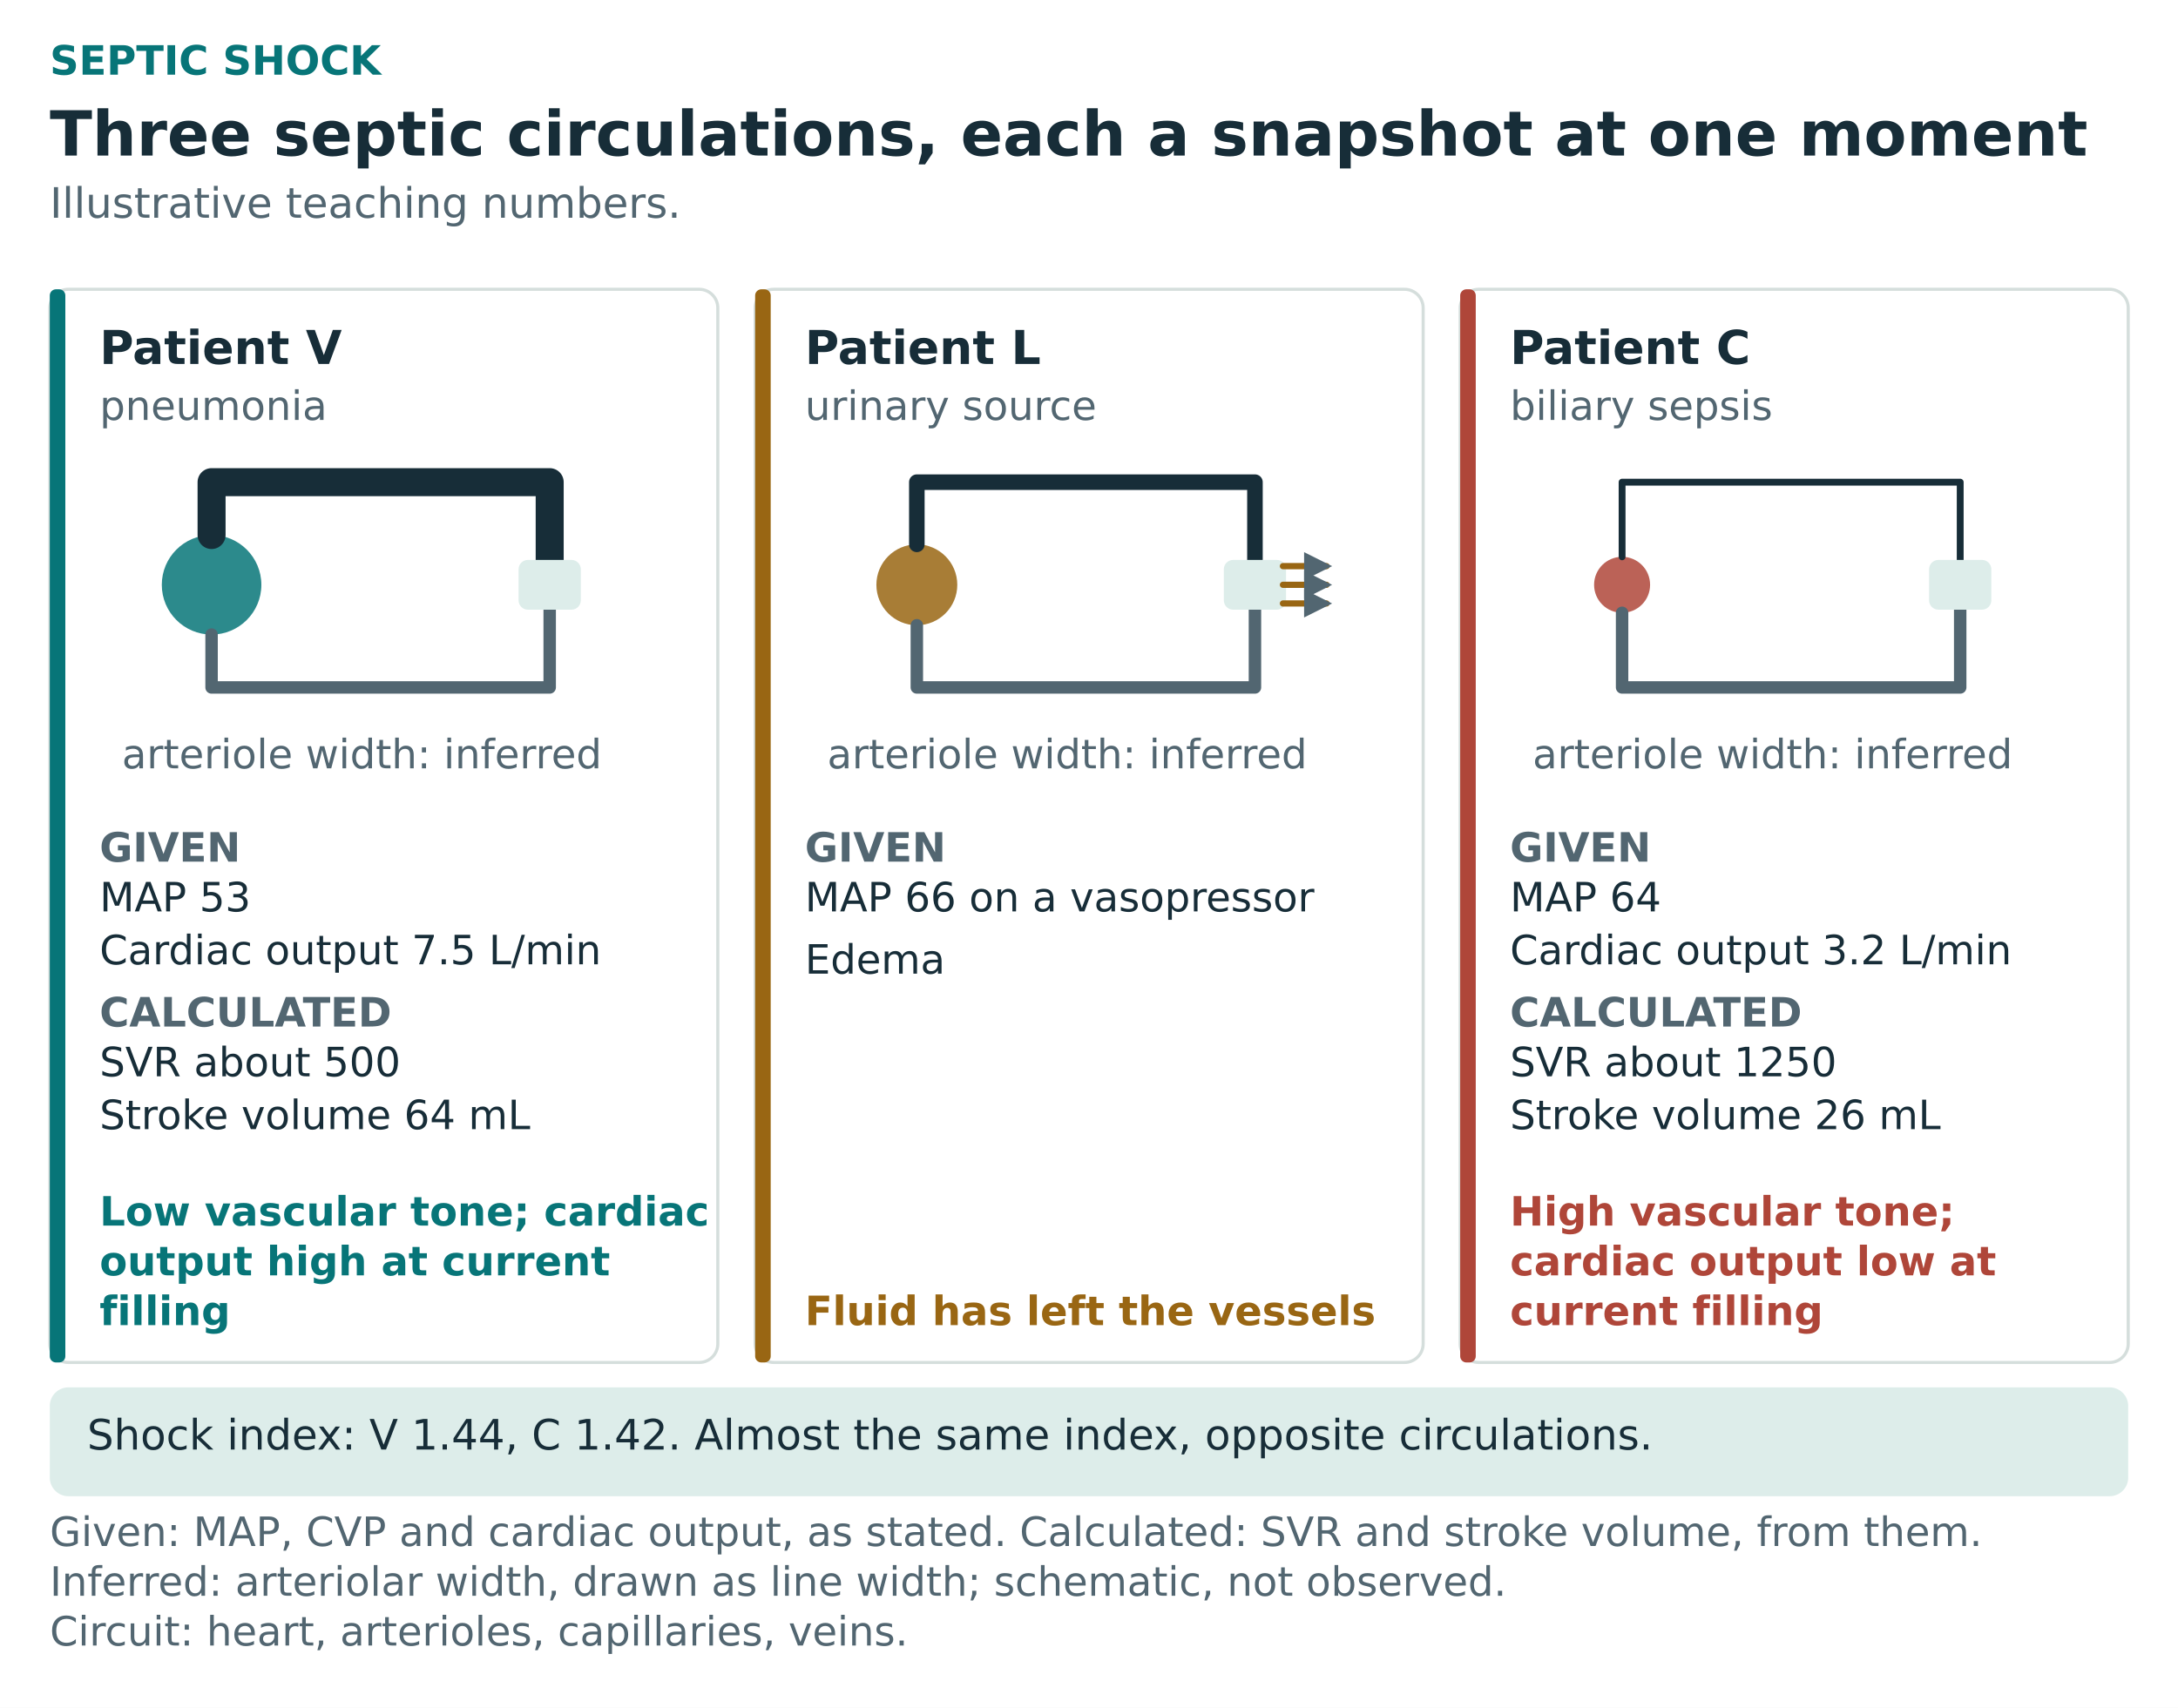
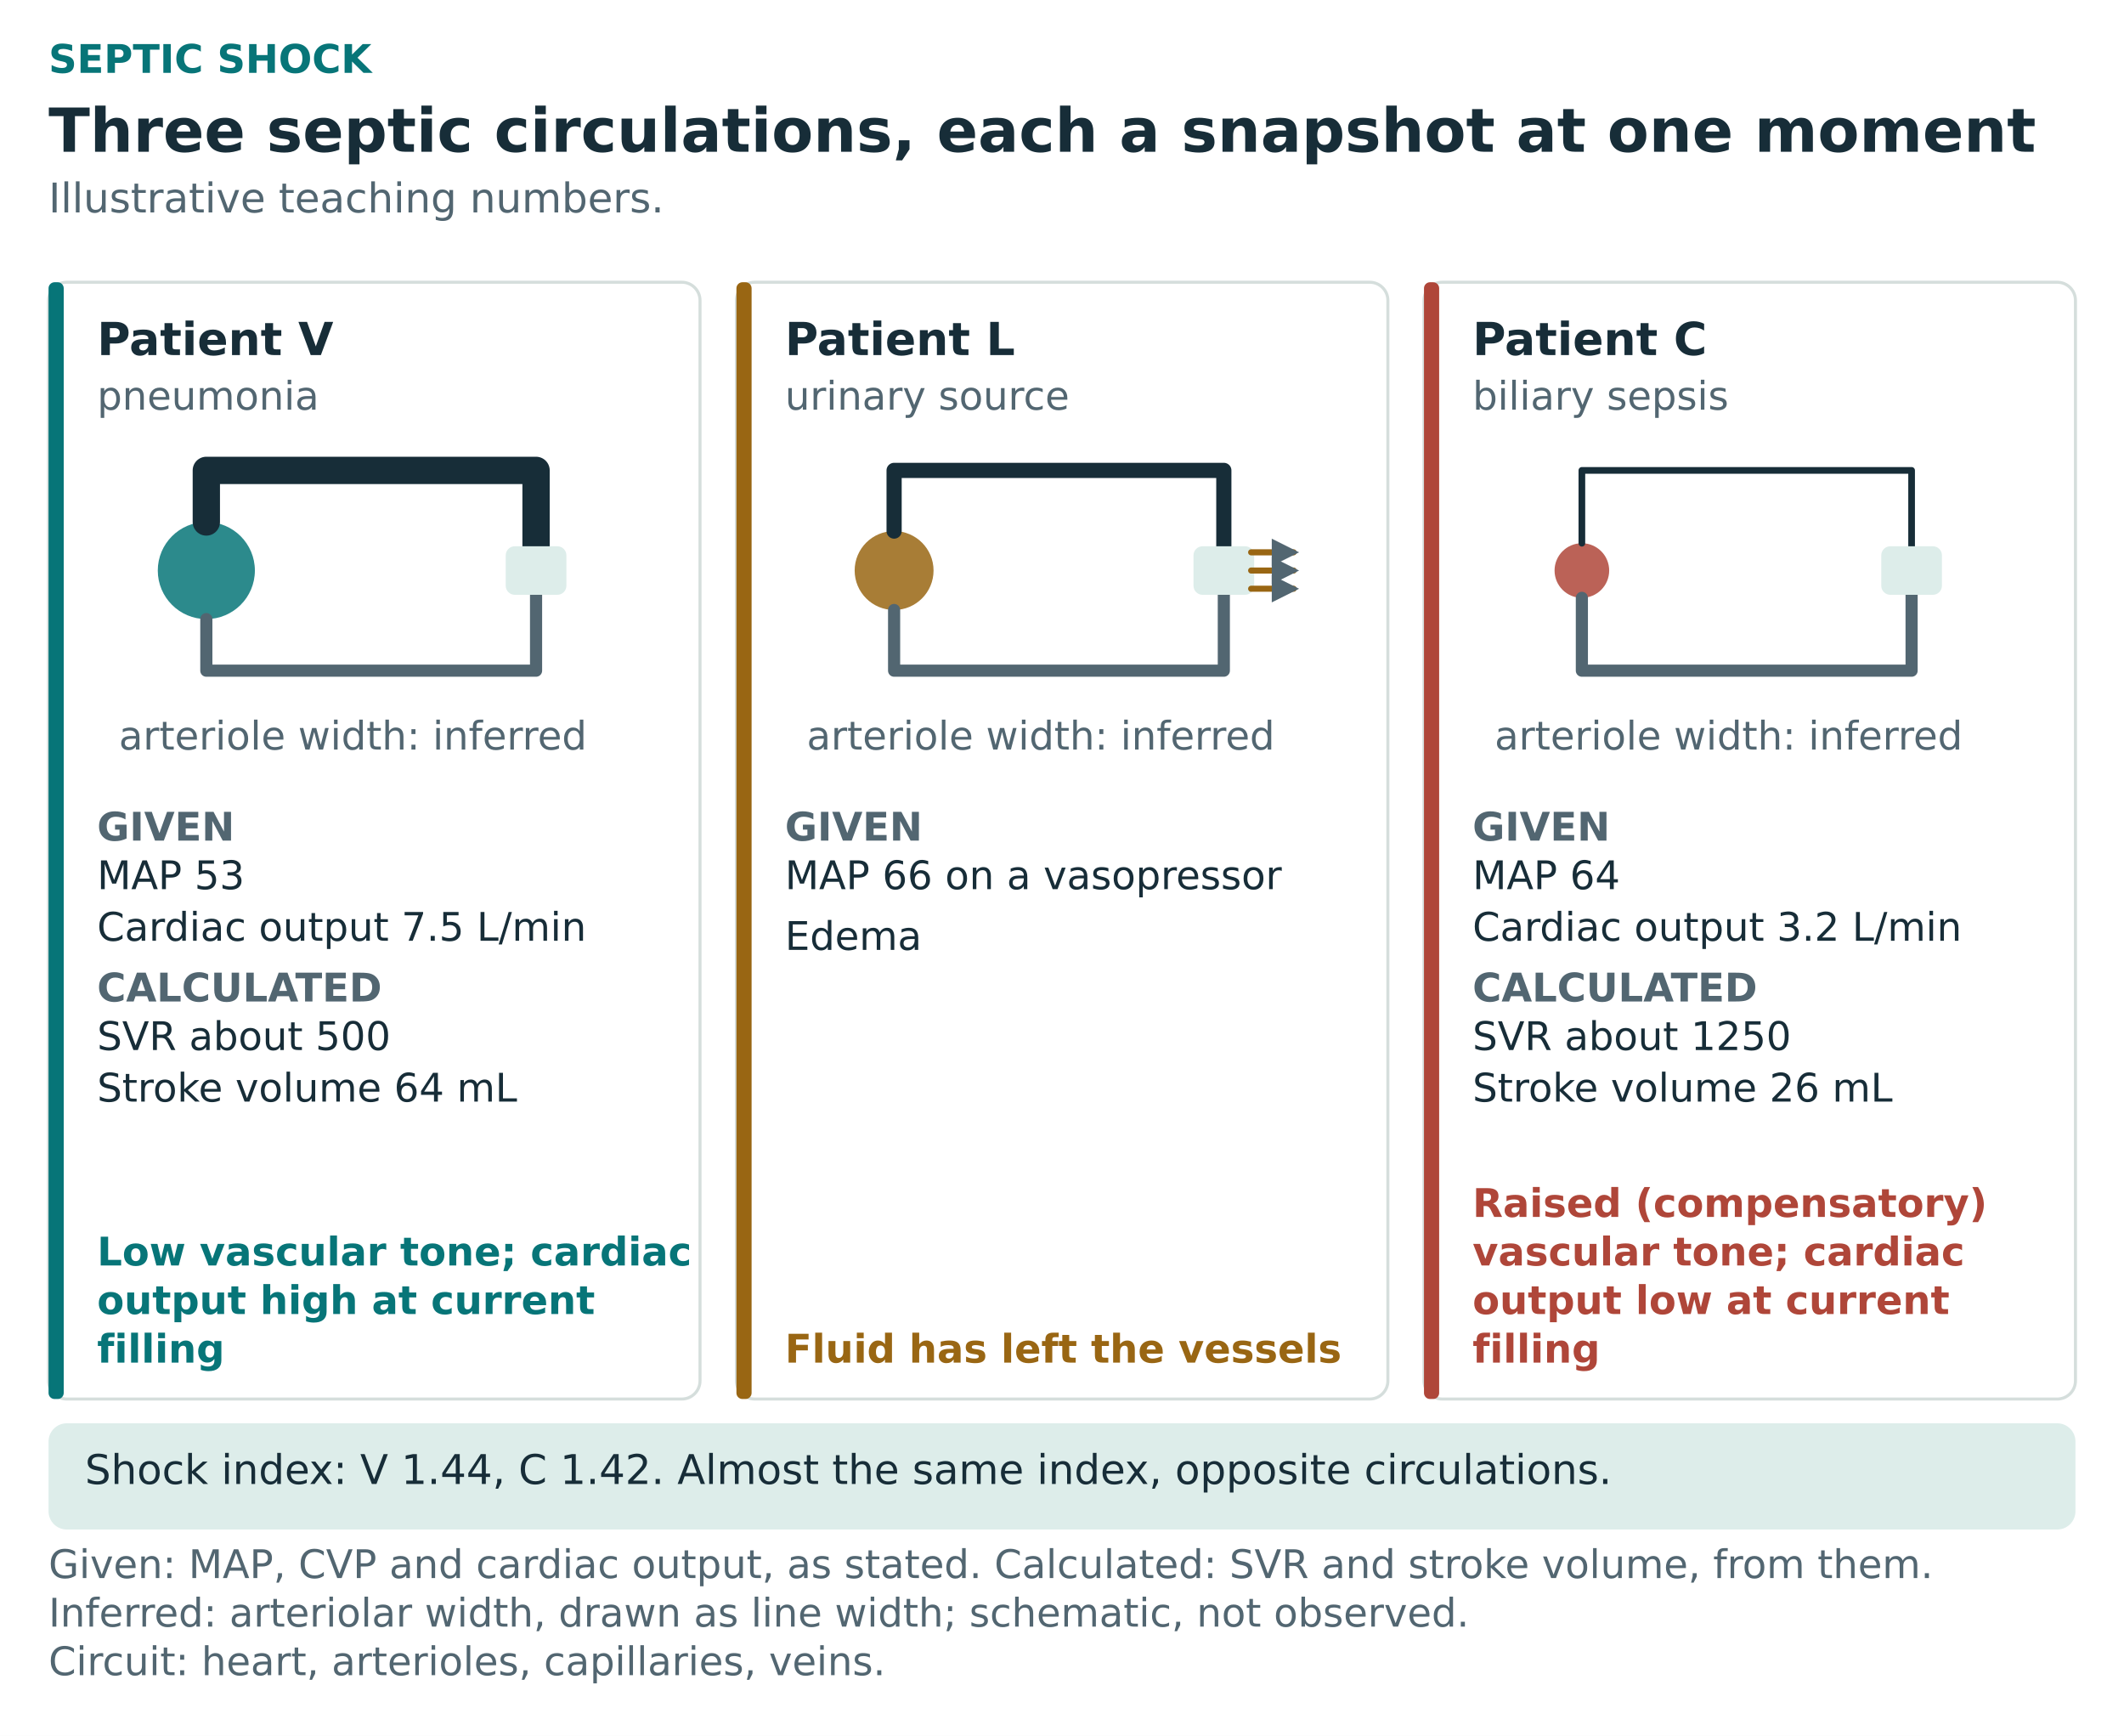
- <svg xmlns="http://www.w3.org/2000/svg" class="diagram-print" viewBox="0 0 700 549" role="img" aria-labelledby="fig-r3-01-three-septic-circulations-print-title" aria-describedby="fig-r3-01-three-septic-circulations-print-desc">
+ <svg xmlns="http://www.w3.org/2000/svg" class="diagram-print" viewBox="0 0 700 572" role="img" aria-labelledby="fig-r3-01-three-septic-circulations-print-title" aria-describedby="fig-r3-01-three-septic-circulations-print-desc">
  <style>text{font-family:'DejaVu Sans',system-ui,sans-serif}.fig-r3-01-three-septic-circulations-print-t-ink{fill:#172d38}.fig-r3-01-three-septic-circulations-print-t-muted{fill:#526671}.fig-r3-01-three-septic-circulations-print-t-teal{fill:#077578}.fig-r3-01-three-septic-circulations-print-t-red{fill:#af4639}.fig-r3-01-three-septic-circulations-print-t-gold{fill:#996613}.fig-r3-01-three-septic-circulations-print-bg{fill:#ffffff}.fig-r3-01-three-septic-circulations-print-pn{fill:#ffffff;stroke:#d5dedc}.fig-r3-01-three-septic-circulations-print-s-teal{stroke:#077578;fill:none}.fig-r3-01-three-septic-circulations-print-f-teal{fill:#077578}.fig-r3-01-three-septic-circulations-print-s-red{stroke:#af4639;fill:none}.fig-r3-01-three-septic-circulations-print-f-red{fill:#af4639}.fig-r3-01-three-septic-circulations-print-s-gold{stroke:#996613;fill:none}.fig-r3-01-three-septic-circulations-print-f-gold{fill:#996613}.fig-r3-01-three-septic-circulations-print-s-muted{stroke:#526671;fill:none}.fig-r3-01-three-septic-circulations-print-f-muted{fill:#526671}.fig-r3-01-three-septic-circulations-print-s-rule{stroke:#d5dedc;fill:none}.fig-r3-01-three-septic-circulations-print-f-rule{fill:#d5dedc}.fig-r3-01-three-septic-circulations-print-s-ink{stroke:#172d38;fill:none}.fig-r3-01-three-septic-circulations-print-f-ink{fill:#172d38}.fig-r3-01-three-septic-circulations-print-f-tt{fill:#ddedea}.fig-r3-01-three-septic-circulations-print-f-rt{fill:#f5e4df}</style>
  <defs>
    <marker id="fig-r3-01-three-septic-circulations-print-ah" viewBox="0 0 10 10" refX="8" refY="5" markerWidth="4.5" markerHeight="4.5" orient="auto-start-reverse">
      <path class="fig-r3-01-three-septic-circulations-print-f-muted" d="M0,0 L10,5 L0,10 z" />
    </marker>
  </defs>
-   <rect class="fig-r3-01-three-septic-circulations-print-bg" width="700" height="549" />
+   <rect class="fig-r3-01-three-septic-circulations-print-bg" width="700" height="572" />
  <text class="fig-r3-01-three-septic-circulations-print-t-teal" x="16.0" y="24.0" font-size="13" font-weight="600" text-anchor="start">SEPTIC SHOCK</text>
  <text class="fig-r3-01-three-septic-circulations-print-t-ink" x="16.0" y="50.0" font-size="20" font-weight="600" text-anchor="start">Three septic circulations, each a snapshot at one moment</text>
  <text class="fig-r3-01-three-septic-circulations-print-t-muted" x="16.0" y="70.0" font-size="13.5" text-anchor="start">Illustrative teaching numbers.</text>
-   <rect class="fig-r3-01-three-septic-circulations-print-pn" x="16.0" y="93.0" width="214.7" height="345.0" rx="6" />
-   <rect class="fig-r3-01-three-septic-circulations-print-f-teal" x="16.0" y="93.0" width="5" height="345.0" rx="2" />
+   <rect class="fig-r3-01-three-septic-circulations-print-pn" x="16.0" y="93.0" width="214.7" height="368.0" rx="6" />
+   <rect class="fig-r3-01-three-septic-circulations-print-f-teal" x="16.0" y="93.0" width="5" height="368.0" rx="2" />
  <text class="fig-r3-01-three-septic-circulations-print-t-ink" x="32.0" y="117.0" font-size="15" font-weight="600" text-anchor="start">Patient V</text>
  <text class="fig-r3-01-three-septic-circulations-print-t-muted" x="32.0" y="135.0" font-size="13" text-anchor="start">pneumonia</text>
  <circle class="fig-r3-01-three-septic-circulations-print-f-teal" cx="68.0" cy="188.0" r="16" opacity="0.85" />
  <path class="fig-r3-01-three-septic-circulations-print-s-ink" d="M68.0,172.0 V155 H176.667 V180.0" stroke-width="9" stroke-linecap="round" stroke-linejoin="round" />
  <path class="fig-r3-01-three-septic-circulations-print-s-muted" d="M176.667,196.0 V221 H68.0 V204.0" stroke-width="4" stroke-linecap="round" stroke-linejoin="round" />
  <rect class="fig-r3-01-three-septic-circulations-print-f-tt" x="166.667" y="180.0" width="20" height="16" rx="3" />
  <text class="fig-r3-01-three-septic-circulations-print-t-muted" x="116.3" y="247.0" font-size="13" text-anchor="middle">arteriole width: inferred</text>
  <text class="fig-r3-01-three-septic-circulations-print-t-muted" x="32.0" y="277.0" font-size="13" font-weight="600" text-anchor="start">GIVEN</text>
  <text class="fig-r3-01-three-septic-circulations-print-t-ink" x="32.0" y="293.0" font-size="13" text-anchor="start">MAP 53</text>
  <text class="fig-r3-01-three-septic-circulations-print-t-ink" x="32.0" y="310.0" font-size="13" text-anchor="start">Cardiac output 7.5 L/min</text>
  <text class="fig-r3-01-three-septic-circulations-print-t-muted" x="32.0" y="330.0" font-size="13" font-weight="600" text-anchor="start">CALCULATED</text>
  <text class="fig-r3-01-three-septic-circulations-print-t-ink" x="32.0" y="346.0" font-size="13" text-anchor="start">SVR about 500</text>
  <text class="fig-r3-01-three-septic-circulations-print-t-ink" x="32.0" y="363.0" font-size="13" text-anchor="start">Stroke volume 64 mL</text>
-   <text class="fig-r3-01-three-septic-circulations-print-t-teal" x="32.0" y="394.0" font-size="13" font-weight="600" text-anchor="start">Low vascular tone; cardiac</text>
-   <text class="fig-r3-01-three-septic-circulations-print-t-teal" x="32.0" y="410.0" font-size="13" font-weight="600" text-anchor="start">output high at current</text>
-   <text class="fig-r3-01-three-septic-circulations-print-t-teal" x="32.0" y="426.0" font-size="13" font-weight="600" text-anchor="start">filling</text>
-   <rect class="fig-r3-01-three-septic-circulations-print-pn" x="242.7" y="93.0" width="214.7" height="345.0" rx="6" />
-   <rect class="fig-r3-01-three-septic-circulations-print-f-gold" x="242.7" y="93.0" width="5" height="345.0" rx="2" />
+   <text class="fig-r3-01-three-septic-circulations-print-t-teal" x="32.0" y="417.0" font-size="13" font-weight="600" text-anchor="start">Low vascular tone; cardiac</text>
+   <text class="fig-r3-01-three-septic-circulations-print-t-teal" x="32.0" y="433.0" font-size="13" font-weight="600" text-anchor="start">output high at current</text>
+   <text class="fig-r3-01-three-septic-circulations-print-t-teal" x="32.0" y="449.0" font-size="13" font-weight="600" text-anchor="start">filling</text>
+   <rect class="fig-r3-01-three-septic-circulations-print-pn" x="242.7" y="93.0" width="214.7" height="368.0" rx="6" />
+   <rect class="fig-r3-01-three-septic-circulations-print-f-gold" x="242.7" y="93.0" width="5" height="368.0" rx="2" />
  <text class="fig-r3-01-three-septic-circulations-print-t-ink" x="258.7" y="117.0" font-size="15" font-weight="600" text-anchor="start">Patient L</text>
  <text class="fig-r3-01-three-septic-circulations-print-t-muted" x="258.7" y="135.0" font-size="13" text-anchor="start">urinary source</text>
  <circle class="fig-r3-01-three-septic-circulations-print-f-gold" cx="294.667" cy="188.0" r="13" opacity="0.85" />
  <path class="fig-r3-01-three-septic-circulations-print-s-ink" d="M294.667,175.0 V155 H403.333 V180.0" stroke-width="5" stroke-linecap="round" stroke-linejoin="round" />
  <path class="fig-r3-01-three-septic-circulations-print-s-muted" d="M403.333,196.0 V221 H294.667 V201.0" stroke-width="4" stroke-linecap="round" stroke-linejoin="round" />
  <rect class="fig-r3-01-three-septic-circulations-print-f-tt" x="393.333" y="180.0" width="20" height="16" rx="3" />
  <path class="fig-r3-01-three-septic-circulations-print-s-gold" d="M412.333,182.0 h14" stroke-width="2" stroke-linecap="round" marker-end="url(#fig-r3-01-three-septic-circulations-print-ah)" />
  <path class="fig-r3-01-three-septic-circulations-print-s-gold" d="M412.333,188.0 h14" stroke-width="2" stroke-linecap="round" marker-end="url(#fig-r3-01-three-septic-circulations-print-ah)" />
  <path class="fig-r3-01-three-septic-circulations-print-s-gold" d="M412.333,194.0 h14" stroke-width="2" stroke-linecap="round" marker-end="url(#fig-r3-01-three-septic-circulations-print-ah)" />
  <text class="fig-r3-01-three-septic-circulations-print-t-muted" x="343.0" y="247.0" font-size="13" text-anchor="middle">arteriole width: inferred</text>
  <text class="fig-r3-01-three-septic-circulations-print-t-muted" x="258.7" y="277.0" font-size="13" font-weight="600" text-anchor="start">GIVEN</text>
  <text class="fig-r3-01-three-septic-circulations-print-t-ink" x="258.7" y="293.0" font-size="13" text-anchor="start">MAP 66 on a vasopressor</text>
  <text class="fig-r3-01-three-septic-circulations-print-t-ink" x="258.7" y="313.0" font-size="13" text-anchor="start">Edema</text>
-   <text class="fig-r3-01-three-septic-circulations-print-t-gold" x="258.7" y="426.0" font-size="13" font-weight="600" text-anchor="start">Fluid has left the vessels</text>
-   <rect class="fig-r3-01-three-septic-circulations-print-pn" x="469.3" y="93.0" width="214.7" height="345.0" rx="6" />
-   <rect class="fig-r3-01-three-septic-circulations-print-f-red" x="469.3" y="93.0" width="5" height="345.0" rx="2" />
+   <text class="fig-r3-01-three-septic-circulations-print-t-gold" x="258.7" y="449.0" font-size="13" font-weight="600" text-anchor="start">Fluid has left the vessels</text>
+   <rect class="fig-r3-01-three-septic-circulations-print-pn" x="469.3" y="93.0" width="214.7" height="368.0" rx="6" />
+   <rect class="fig-r3-01-three-septic-circulations-print-f-red" x="469.3" y="93.0" width="5" height="368.0" rx="2" />
  <text class="fig-r3-01-three-septic-circulations-print-t-ink" x="485.3" y="117.0" font-size="15" font-weight="600" text-anchor="start">Patient C</text>
  <text class="fig-r3-01-three-septic-circulations-print-t-muted" x="485.3" y="135.0" font-size="13" text-anchor="start">biliary sepsis</text>
  <circle class="fig-r3-01-three-septic-circulations-print-f-red" cx="521.333" cy="188.0" r="9" opacity="0.85" />
  <path class="fig-r3-01-three-septic-circulations-print-s-ink" d="M521.333,179.0 V155 H630.0 V180.0" stroke-width="2.2" stroke-linecap="round" stroke-linejoin="round" />
  <path class="fig-r3-01-three-septic-circulations-print-s-muted" d="M630.0,196.0 V221 H521.333 V197.0" stroke-width="4" stroke-linecap="round" stroke-linejoin="round" />
  <rect class="fig-r3-01-three-septic-circulations-print-f-tt" x="620.0" y="180.0" width="20" height="16" rx="3" />
  <text class="fig-r3-01-three-septic-circulations-print-t-muted" x="569.7" y="247.0" font-size="13" text-anchor="middle">arteriole width: inferred</text>
  <text class="fig-r3-01-three-septic-circulations-print-t-muted" x="485.3" y="277.0" font-size="13" font-weight="600" text-anchor="start">GIVEN</text>
  <text class="fig-r3-01-three-septic-circulations-print-t-ink" x="485.3" y="293.0" font-size="13" text-anchor="start">MAP 64</text>
  <text class="fig-r3-01-three-septic-circulations-print-t-ink" x="485.3" y="310.0" font-size="13" text-anchor="start">Cardiac output 3.2 L/min</text>
  <text class="fig-r3-01-three-septic-circulations-print-t-muted" x="485.3" y="330.0" font-size="13" font-weight="600" text-anchor="start">CALCULATED</text>
  <text class="fig-r3-01-three-septic-circulations-print-t-ink" x="485.3" y="346.0" font-size="13" text-anchor="start">SVR about 1250</text>
  <text class="fig-r3-01-three-septic-circulations-print-t-ink" x="485.3" y="363.0" font-size="13" text-anchor="start">Stroke volume 26 mL</text>
-   <text class="fig-r3-01-three-septic-circulations-print-t-red" x="485.3" y="394.0" font-size="13" font-weight="600" text-anchor="start">High vascular tone;</text>
-   <text class="fig-r3-01-three-septic-circulations-print-t-red" x="485.3" y="410.0" font-size="13" font-weight="600" text-anchor="start">cardiac output low at</text>
-   <text class="fig-r3-01-three-septic-circulations-print-t-red" x="485.3" y="426.0" font-size="13" font-weight="600" text-anchor="start">current filling</text>
-   <rect class="fig-r3-01-three-septic-circulations-print-f-tt" x="16.0" y="446.0" width="668.0" height="35.0" rx="6" />
-   <text class="fig-r3-01-three-septic-circulations-print-t-ink" x="28.0" y="466.0" font-size="13.5" text-anchor="start">Shock index: V 1.44, C 1.42. Almost the same index, opposite circulations.</text>
-   <text class="fig-r3-01-three-septic-circulations-print-t-muted" x="16.0" y="497.0" font-size="13" text-anchor="start">Given: MAP, CVP and cardiac output, as stated. Calculated: SVR and stroke volume, from them.</text>
-   <text class="fig-r3-01-three-septic-circulations-print-t-muted" x="16.0" y="513.0" font-size="13" text-anchor="start">Inferred: arteriolar width, drawn as line width; schematic, not observed.</text>
-   <text class="fig-r3-01-three-septic-circulations-print-t-muted" x="16.0" y="529.0" font-size="13" text-anchor="start">Circuit: heart, arterioles, capillaries, veins.</text>
+   <text class="fig-r3-01-three-septic-circulations-print-t-red" x="485.3" y="401.0" font-size="13" font-weight="600" text-anchor="start">Raised (compensatory)</text>
+   <text class="fig-r3-01-three-septic-circulations-print-t-red" x="485.3" y="417.0" font-size="13" font-weight="600" text-anchor="start">vascular tone; cardiac</text>
+   <text class="fig-r3-01-three-septic-circulations-print-t-red" x="485.3" y="433.0" font-size="13" font-weight="600" text-anchor="start">output low at current</text>
+   <text class="fig-r3-01-three-septic-circulations-print-t-red" x="485.3" y="449.0" font-size="13" font-weight="600" text-anchor="start">filling</text>
+   <rect class="fig-r3-01-three-septic-circulations-print-f-tt" x="16.0" y="469.0" width="668.0" height="35.0" rx="6" />
+   <text class="fig-r3-01-three-septic-circulations-print-t-ink" x="28.0" y="489.0" font-size="13.5" text-anchor="start">Shock index: V 1.44, C 1.42. Almost the same index, opposite circulations.</text>
+   <text class="fig-r3-01-three-septic-circulations-print-t-muted" x="16.0" y="520.0" font-size="13" text-anchor="start">Given: MAP, CVP and cardiac output, as stated. Calculated: SVR and stroke volume, from them.</text>
+   <text class="fig-r3-01-three-septic-circulations-print-t-muted" x="16.0" y="536.0" font-size="13" text-anchor="start">Inferred: arteriolar width, drawn as line width; schematic, not observed.</text>
+   <text class="fig-r3-01-three-septic-circulations-print-t-muted" x="16.0" y="552.0" font-size="13" text-anchor="start">Circuit: heart, arterioles, capillaries, veins.</text>
</svg>
